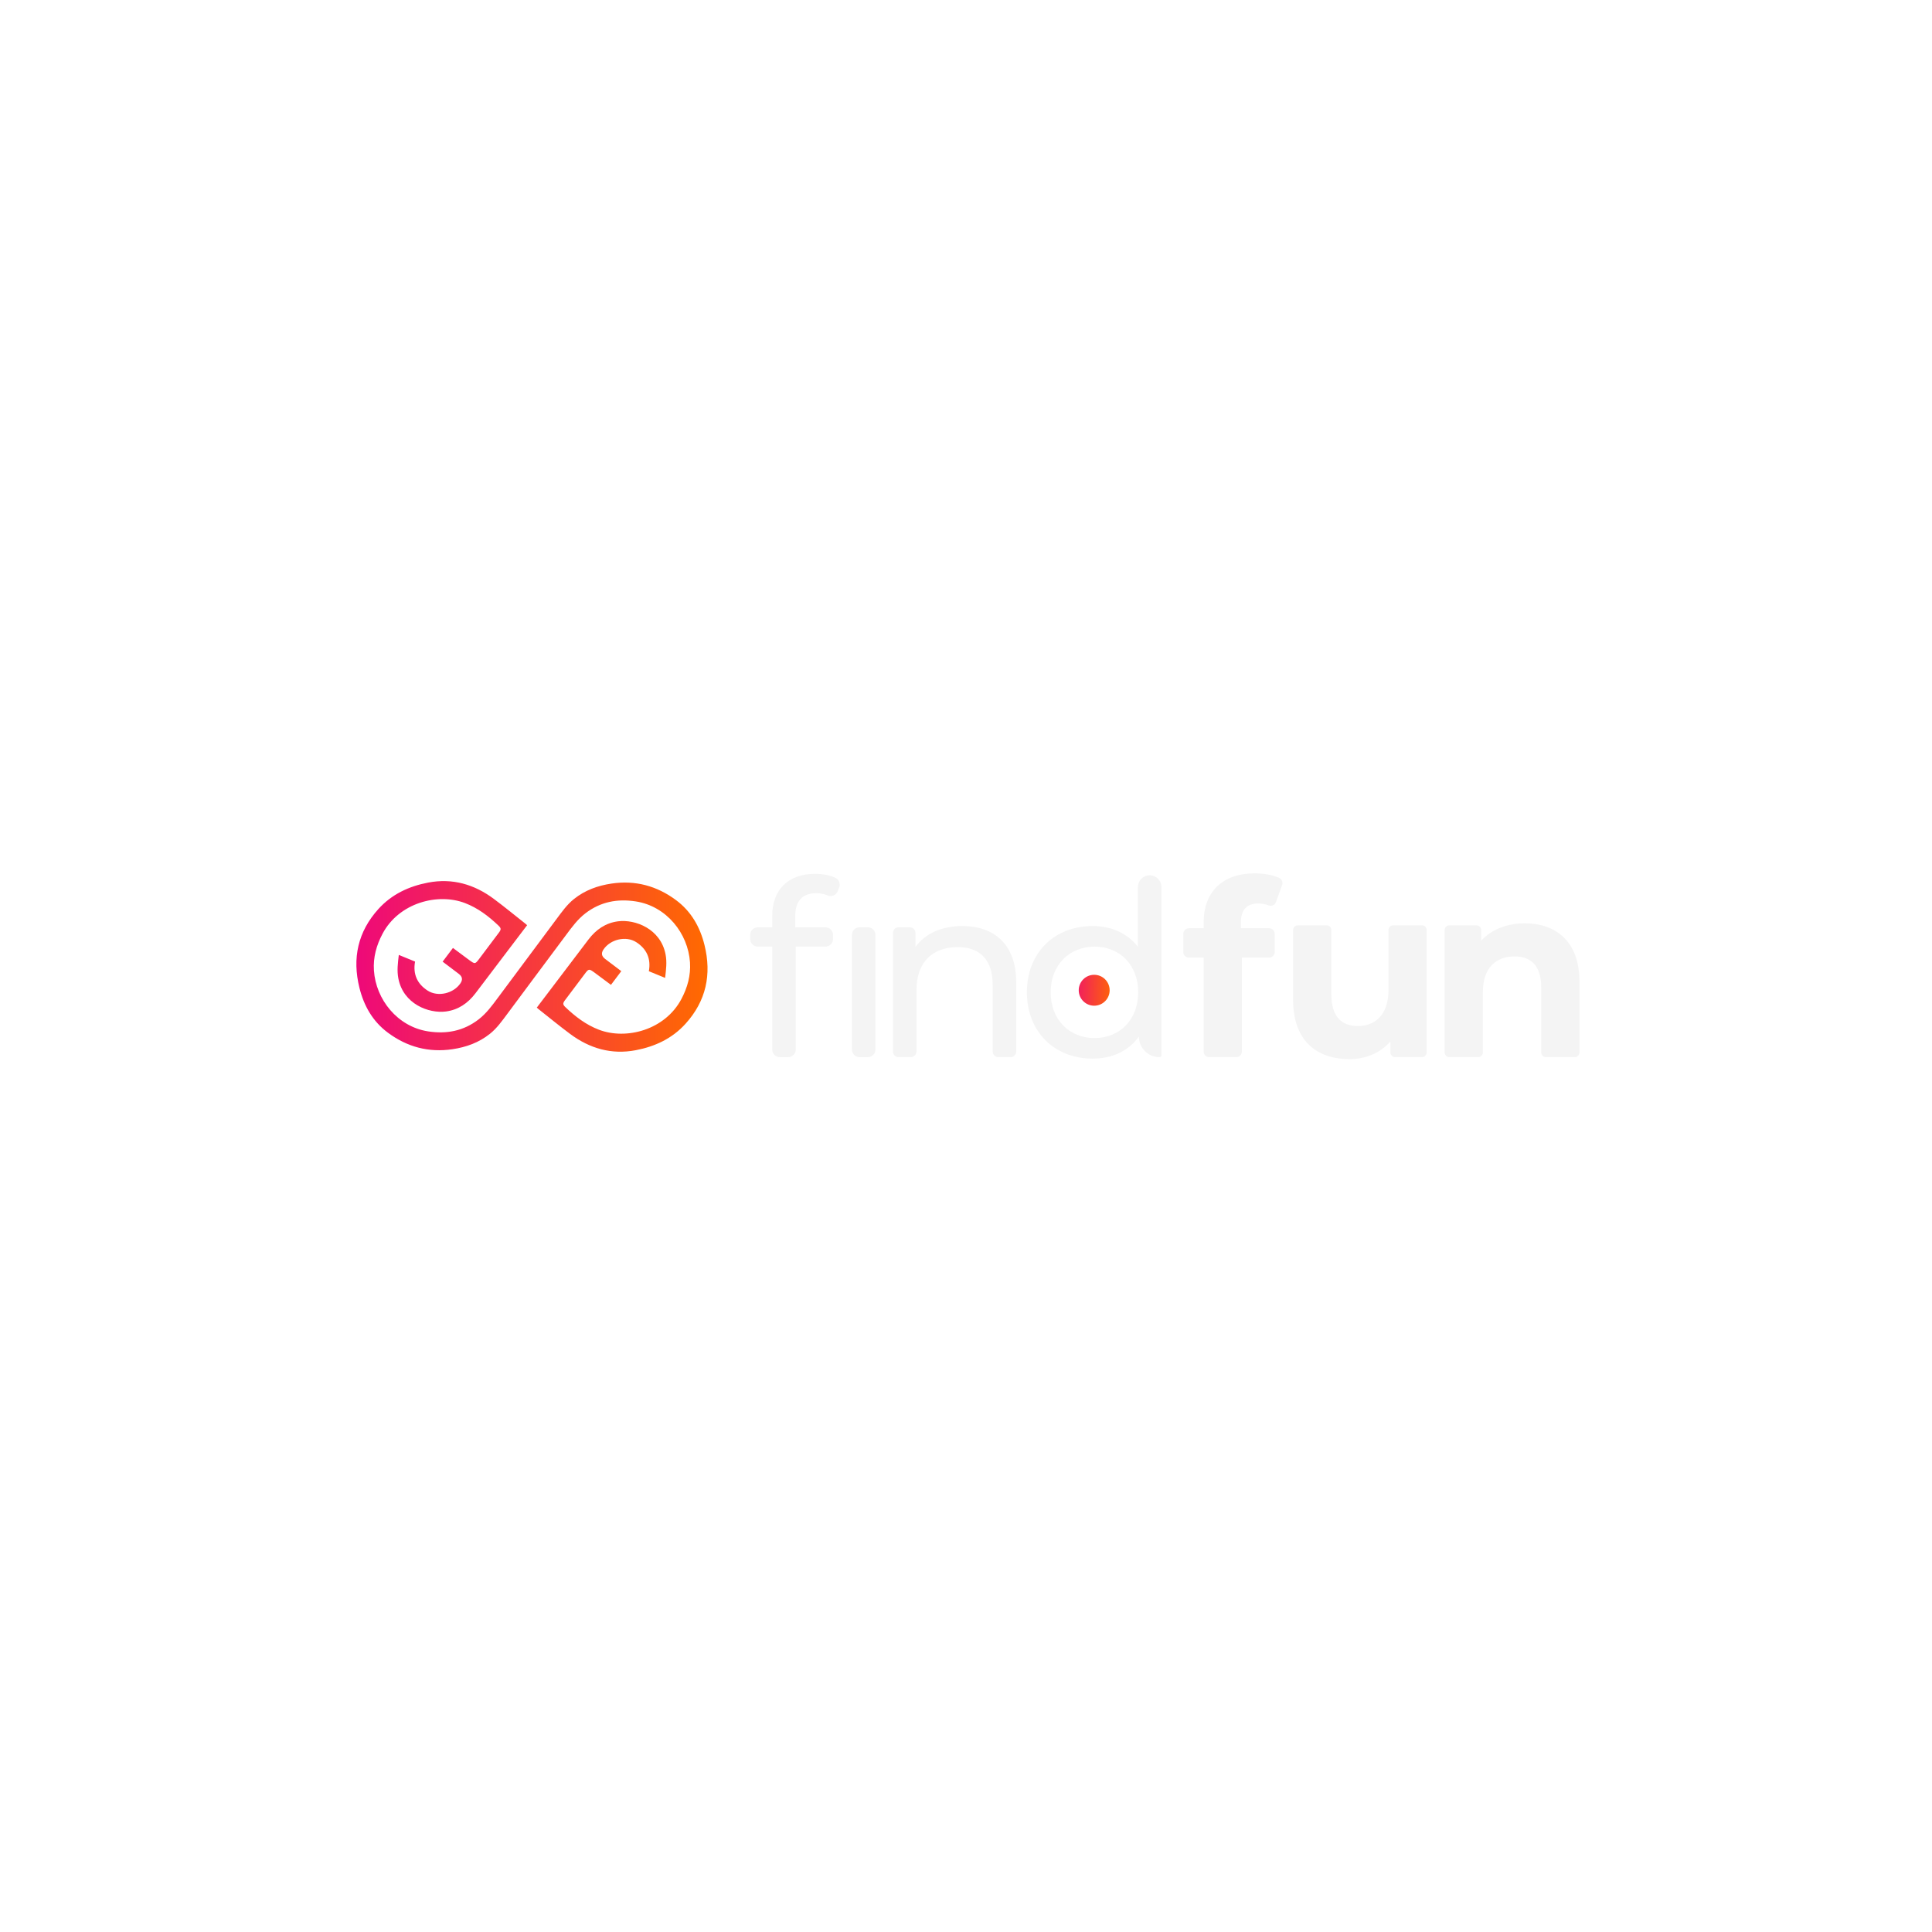
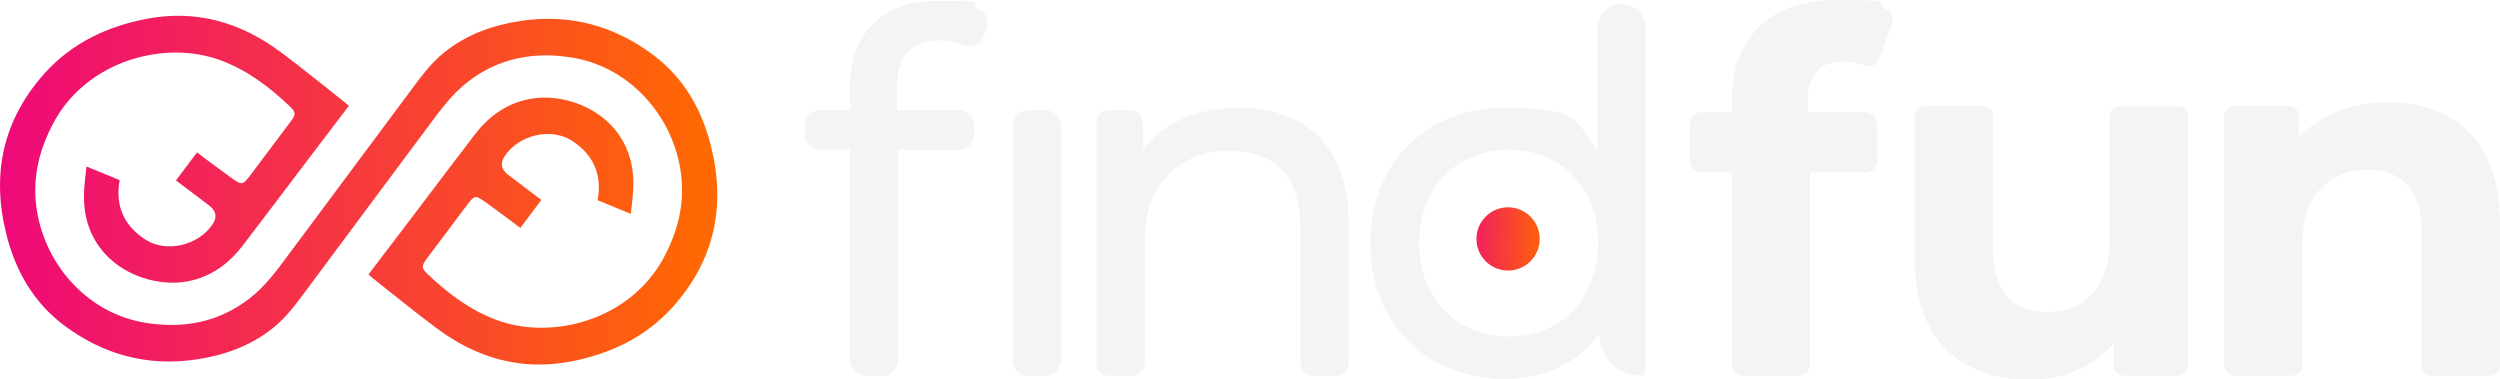
- <svg xmlns="http://www.w3.org/2000/svg" xmlns:xlink="http://www.w3.org/1999/xlink" id="a" data-name="Layer 1" viewBox="0 0 2834.65 2834.65">
+ <svg xmlns="http://www.w3.org/2000/svg" id="a" version="1.1" viewBox="0 0 1794.5 271.8">
  <defs>
    <style>
-       .d {
-         fill: url(#c);
+       .st0 {
+         fill: url(#linear-gradient1);
      }

-       .e {
-         fill: url(#b);
+       .st1 {
+         fill: #f4f4f4;
      }

-       .f {
-         fill: #f4f4f4;
+       .st2 {
+         fill: url(#linear-gradient);
      }
    </style>
-     <linearGradient id="b" data-name="Gradiente sem nome 2" x1="522.88" y1="1417.9" x2="1038.11" y2="1417.9" gradientUnits="userSpaceOnUse">
+     <linearGradient id="linear-gradient" x1="0" y1="135.4" x2="515.2" y2="135.4" gradientTransform="translate(0 271.9) scale(1 -1)" gradientUnits="userSpaceOnUse">
      <stop offset="0" stop-color="#ee0979" />
      <stop offset="1" stop-color="#ff6a00" />
    </linearGradient>
-     <linearGradient id="c" data-name="Gradiente sem nome 2" x1="1565.83" y1="1451.78" x2="1635.53" y2="1453.77" xlink:href="#b" />
+     <linearGradient id="linear-gradient1" x1="1042.9" y1="101.5" x2="1112.6" y2="99.5" gradientTransform="translate(0 271.9) scale(1 -1)" gradientUnits="userSpaceOnUse">
+       <stop offset="0" stop-color="#ee0979" />
+       <stop offset="1" stop-color="#ff6a00" />
+     </linearGradient>
  </defs>
-   <path class="e" d="M783.85,1434.42c-13.14,17.7-26.28,35.41-39.47,53.08-7.76,10.4-15.24,21.06-25.55,29.3-16.14,12.91-34.82,19.63-54.96,22.62-34.99,5.19-66.61-3.29-94.85-24.34-22.24-16.58-35.09-39.29-41.67-65.8-10.75-43.31-2.33-82.2,27.84-115.56,19.57-21.64,44.77-33.4,73.04-38.79,35.65-6.79,67.58,2.56,96.24,23.87,15.9,11.82,31.2,24.45,46.77,36.73.61.48,1.16,1.04,2.14,1.94-10.17,13.4-20.17,26.56-30.16,39.73-15.23,20.08-30.42,40.19-45.69,60.25-11.02,14.47-25.09,24.28-43.42,26.62-24.98,3.18-62.38-10.82-69.65-48.53-2.21-11.46-.73-22.61.68-34.48,8.3,3.4,16.1,6.59,23.85,9.77-3.38,18.57,3.27,32.87,18.54,42.66,15.11,9.68,37.9,4.14,48-10.72,3.67-5.41,2.91-9.88-2.43-13.94-7.82-5.94-15.67-11.84-23.67-17.89,5.14-6.83,10.08-13.39,15.14-20.1,8.01,5.97,15.73,11.82,23.56,17.53,8.96,6.53,8.97,6.45,15.45-2.21,9.44-12.61,18.93-25.18,28.39-37.78,3.52-4.69,3.42-6.49-.7-10.42-14.45-13.75-30.08-25.7-48.97-32.94-40.06-15.36-96.92-.49-121.01,44.93-9,16.97-13.93,34.72-12.65,53.98,2.81,42.44,34.41,82.34,79.5,89.32,27.09,4.19,51.88-.52,73.91-17.44,11.41-8.76,19.77-20.19,28.24-31.59l86.32-115.9c7.76-10.4,15.24-21.06,25.55-29.3,16.14-12.91,34.82-19.63,54.96-22.62,34.99-5.19,66.61,3.29,94.85,24.34,22.24,16.58,35.09,39.29,41.67,65.8,10.75,43.31,2.33,82.2-27.84,115.56-19.57,21.64-44.77,33.4-73.04,38.79-35.65,6.79-67.58-2.56-96.24-23.87-15.9-11.82-31.2-24.45-46.77-36.73-.61-.48-1.16-1.04-2.14-1.94,10.17-13.4,20.17-26.56,30.16-39.73,15.23-20.08,30.42-40.19,45.69-60.25,11.02-14.47,25.09-24.28,43.42-26.62,24.98-3.18,62.38,10.82,69.65,48.53,2.21,11.46.73,22.61-.68,34.48-8.3-3.4-16.1-6.59-23.85-9.77,3.38-18.57-3.27-32.87-18.54-42.66-15.11-9.68-37.9-4.14-48,10.72-3.67,5.41-2.91,9.88,2.43,13.94,7.82,5.94,15.67,11.84,23.67,17.89-5.14,6.83-10.08,13.39-15.14,20.1-8.01-5.97-15.73-11.82-23.56-17.53-8.96-6.53-8.97-6.45-15.45,2.21-9.44,12.61-18.93,25.18-28.39,37.78-3.52,4.69-3.42,6.49.7,10.42,14.45,13.75,30.08,25.7,48.97,32.94,40.06,15.36,96.92.49,121.01-44.93,9-16.97,13.93-34.72,12.65-53.98-2.81-42.44-34.41-82.34-79.5-89.32-27.09-4.19-51.88.52-73.91,17.44-11.41,8.76-19.77,20.19-28.24,31.59l-46.85,62.82Z" />
+   <path class="st2" d="M261,153c-13.1,17.7-26.3,35.4-39.5,53.1-7.8,10.4-15.2,21.1-25.5,29.3-16.1,12.9-34.8,19.6-55,22.6-35,5.2-66.6-3.3-94.8-24.3-22.2-16.6-35.1-39.3-41.7-65.8-10.8-43.3-2.3-82.2,27.8-115.6C51.9,30.7,77.1,18.9,105.3,13.5c35.7-6.8,67.6,2.6,96.2,23.9,15.9,11.8,31.2,24.4,46.8,36.7.6.5,1.2,1,2.1,1.9-10.2,13.4-20.2,26.6-30.2,39.7-15.2,20.1-30.4,40.2-45.7,60.2-11,14.5-25.1,24.3-43.4,26.6-25,3.2-62.4-10.8-69.7-48.5-2.2-11.5-.7-22.6.7-34.5,8.3,3.4,16.1,6.6,23.8,9.8-3.4,18.6,3.3,32.9,18.5,42.7,15.1,9.7,37.9,4.1,48-10.7,3.7-5.4,2.9-9.9-2.4-13.9-7.8-5.9-15.7-11.8-23.7-17.9,5.1-6.8,10.1-13.4,15.1-20.1,8,6,15.7,11.8,23.6,17.5,9,6.5,9,6.4,15.5-2.2,9.4-12.6,18.9-25.2,28.4-37.8,3.5-4.7,3.4-6.5-.7-10.4-14.5-13.8-30.1-25.7-49-32.9-40.1-15.4-96.9-.5-121,44.9-9,17-13.9,34.7-12.7,54,2.8,42.4,34.4,82.3,79.5,89.3,27.1,4.2,51.9-.5,73.9-17.4,11.4-8.8,19.8-20.2,28.2-31.6l86.3-115.9c7.8-10.4,15.2-21.1,25.5-29.3,16.1-12.9,34.8-19.6,55-22.6,35-5.2,66.6,3.3,94.8,24.3,22.2,16.6,35.1,39.3,41.7,65.8,10.8,43.3,2.3,82.2-27.8,115.6-19.6,21.6-44.8,33.4-73,38.8-35.7,6.8-67.6-2.6-96.2-23.9-15.9-11.8-31.2-24.4-46.8-36.7-.6-.5-1.2-1-2.1-1.9,10.2-13.4,20.2-26.6,30.2-39.7,15.2-20.1,30.4-40.2,45.7-60.2,11-14.5,25.1-24.3,43.4-26.6,25-3.2,62.4,10.8,69.7,48.5,2.2,11.5.7,22.6-.7,34.5-8.3-3.4-16.1-6.6-23.8-9.8,3.4-18.6-3.3-32.9-18.5-42.7-15.1-9.7-37.9-4.1-48,10.7-3.7,5.4-2.9,9.9,2.4,13.9,7.8,5.9,15.7,11.8,23.7,17.9-5.1,6.8-10.1,13.4-15.1,20.1-8-6-15.7-11.8-23.6-17.5-9-6.5-9-6.4-15.5,2.2-9.4,12.6-18.9,25.2-28.4,37.8-3.5,4.7-3.4,6.5.7,10.4,14.5,13.8,30.1,25.7,49,32.9,40.1,15.4,96.9.5,121-44.9,9-17,13.9-34.7,12.7-54-2.8-42.4-34.4-82.3-79.5-89.3-27.1-4.2-51.9.5-73.9,17.4-11.4,8.8-19.8,20.2-28.2,31.6l-46.8,62.8h0Z" />
  <g>
    <g>
-       <path class="f" d="M1166.84,1343.95v16.54h44.11c6.22,0,11.27,5.04,11.27,11.27v5.87c0,6.22-5.04,11.27-11.27,11.27h-43.39v150.92c0,6.22-5.04,11.27-11.27,11.27h-11.99c-6.22,0-11.27-5.04-11.27-11.27v-150.92h-21.1c-6.22,0-11.27-5.04-11.27-11.27v-5.87c0-6.22,5.04-11.27,11.27-11.27h21.1v-16.9c0-37.04,22.3-61.49,62.93-61.49,10.48,0,20.78,1.82,29.35,5.58,5.56,2.44,8.18,8.86,5.94,14.5l-2.14,5.39c-2.28,5.74-8.82,8.72-14.52,6.35-5.16-2.15-10.87-3.41-16.83-3.41-20.5,0-30.93,11.51-30.93,33.44Z" />
+       <path class="st1" d="M644,62.6v16.5h44.1c6.2,0,11.3,5,11.3,11.3v5.9c0,6.2-5,11.3-11.3,11.3h-43.4v150.9c0,6.2-5,11.3-11.3,11.3h-12c-6.2,0-11.3-5-11.3-11.3V107.5h-21.1c-6.2,0-11.3-5-11.3-11.3v-5.9c0-6.2,5-11.3,11.3-11.3h21.1v-16.9c0-37,22.3-61.5,62.9-61.5s20.8,1.8,29.3,5.6c5.6,2.4,8.2,8.9,5.9,14.5l-2.1,5.4c-2.3,5.7-8.8,8.7-14.5,6.3-5.2-2.2-10.9-3.4-16.8-3.4-20.5,0-30.9,11.5-30.9,33.4h0Z" />
      <g>
-         <path class="f" d="M1261.21,1360.49h11.99c6.22,0,11.27,5.04,11.27,11.27v168.06c0,6.22-5.04,11.27-11.27,11.27h-11.99c-6.22,0-11.27-5.04-11.27-11.27v-168.06c0-6.22,5.04-11.27,11.27-11.27Z" />
-         <path class="f" d="M1491.01,1441.4v101.32c0,4.62-3.74,8.36-8.36,8.36h-17.8c-4.62,0-8.36-3.74-8.36-8.36v-97.36c0-37.4-18.7-55.74-51.42-55.74-36.68,0-60.41,21.94-60.41,63.29v89.81c0,4.62-3.74,8.36-8.36,8.36h-17.8c-4.62,0-8.36-3.74-8.36-8.36v-173.87c0-4.62,3.74-8.36,8.36-8.36h16.36c4.62,0,8.36,3.74,8.36,8.36v20.41c14.02-19.42,38.48-30.57,68.69-30.57,46.39,0,79.11,26.61,79.11,82.71Z" />
-         <path class="f" d="M1704.12,1301.51v246.69c0,1.59-1.29,2.88-2.88,2.88h0c-16.68,0-30.21-13.52-30.21-30.21h0c-15.46,21.58-39.92,32.36-67.97,32.36-55.74,0-96.38-39.2-96.38-97.45s40.64-97.09,96.38-97.09c26.97,0,50.7,10.07,66.53,30.57v-87.75c0-9.53,7.73-17.26,17.26-17.26h0c9.53,0,17.26,7.73,17.26,17.26ZM1669.96,1455.79c0-40.64-27.69-66.89-64.01-66.89s-64.37,26.25-64.37,66.89,27.69,67.25,64.37,67.25,64.01-26.61,64.01-67.25Z" />
+         <path class="st1" d="M738.3,79.1h12c6.2,0,11.3,5,11.3,11.3v168.1c0,6.2-5,11.3-11.3,11.3h-12c-6.2,0-11.3-5-11.3-11.3V90.4c0-6.2,5-11.3,11.3-11.3Z" />
+         <path class="st1" d="M968.1,160v101.3c0,4.6-3.7,8.4-8.4,8.4h-17.8c-4.6,0-8.4-3.7-8.4-8.4v-97.4c0-37.4-18.7-55.7-51.4-55.7s-60.4,21.9-60.4,63.3v89.8c0,4.6-3.7,8.4-8.4,8.4h-17.8c-4.6,0-8.4-3.7-8.4-8.4V87.5c0-4.6,3.7-8.4,8.4-8.4h16.4c4.6,0,8.4,3.7,8.4,8.4v20.4c14-19.4,38.5-30.6,68.7-30.6,46.4,0,79.1,26.6,79.1,82.7h0Z" />
+         <path class="st1" d="M1181.2,20.1v246.7c0,1.6-1.3,2.9-2.9,2.9h0c-16.7,0-30.2-13.5-30.2-30.2h0c-15.5,21.6-39.9,32.4-68,32.4-55.7,0-96.4-39.2-96.4-97.4s40.6-97.1,96.4-97.1,50.7,10.1,66.5,30.6V20.1c0-9.5,7.7-17.3,17.3-17.3h0c9.5,0,17.3,7.7,17.3,17.3h0ZM1147.1,174.4c0-40.6-27.7-66.9-64-66.9s-64.4,26.2-64.4,66.9,27.7,67.2,64.4,67.2,64-26.6,64-67.2Z" />
      </g>
      <g>
-         <path class="f" d="M1820.66,1361.93h41.35c4.57,0,8.27,3.7,8.27,8.27v26.61c0,4.57-3.7,8.27-8.27,8.27h-39.92v137.73c0,4.57-3.7,8.27-8.27,8.27h-39.56c-4.57,0-8.27-3.7-8.27-8.27v-137.73h-21.58c-4.57,0-8.27-3.7-8.27-8.27v-26.61c0-4.57,3.7-8.27,8.27-8.27h21.58v-8.63c0-43.51,26.61-71.92,74.8-71.92,12.78,0,26.03,2.11,36.14,6.71,3.78,1.72,5.67,6.42,4.25,10.32l-9.21,25.37c-1.57,4.34-6.42,6.28-10.72,4.6-4.57-1.79-9.68-2.77-15.08-2.77-16.54,0-25.53,8.99-25.53,28.05v8.27Z" />
-         <path class="f" d="M2093.24,1364.63v179.43c0,3.88-3.14,7.02-7.02,7.02h-39.19c-3.88,0-7.02-3.14-7.02-7.02v-16c-14.74,16.9-36.32,25.89-60.05,25.89-48.55,0-82.71-27.33-82.71-87.03v-102.3c0-3.88,3.14-7.02,7.02-7.02h42.06c3.88,0,7.02,3.14,7.02,7.02v94.03c0,32.36,14.38,46.75,39.2,46.75s44.59-16.54,44.59-52.14v-88.64c0-3.88,3.14-7.02,7.02-7.02h42.06c3.88,0,7.02,3.14,7.02,7.02Z" />
-         <path class="f" d="M2317.4,1440.32v103.71c0,3.9-3.16,7.05-7.05,7.05h-41.99c-3.9,0-7.05-3.16-7.05-7.05v-95.08c0-31.29-14.38-45.67-39.2-45.67-26.97,0-46.39,16.54-46.39,52.14v88.6c0,3.9-3.16,7.05-7.05,7.05h-41.99c-3.9,0-7.05-3.16-7.05-7.05v-179.36c0-3.9,3.16-7.05,7.05-7.05h39.48c3.9,0,7.05,3.16,7.05,7.05v15.6c15.1-16.54,37.76-25.53,64.01-25.53,45.67,0,80.19,26.61,80.19,85.59Z" />
+         <path class="st1" d="M1297.8,80.6h41.3c4.6,0,8.3,3.7,8.3,8.3v26.6c0,4.6-3.7,8.3-8.3,8.3h-39.9v137.7c0,4.6-3.7,8.3-8.3,8.3h-39.6c-4.6,0-8.3-3.7-8.3-8.3V123.7h-21.6c-4.6,0-8.3-3.7-8.3-8.3v-26.6c0-4.6,3.7-8.3,8.3-8.3h21.6v-8.6c0-43.5,26.6-71.9,74.8-71.9s26,2.1,36.1,6.7c3.8,1.7,5.7,6.4,4.2,10.3l-9.2,25.4c-1.6,4.3-6.4,6.3-10.7,4.6-4.6-1.8-9.7-2.8-15.1-2.8-16.5,0-25.5,9-25.5,28.1v8.3h0Z" />
+         <path class="st1" d="M1570.4,83.2v179.4c0,3.9-3.1,7-7,7h-39.2c-3.9,0-7-3.1-7-7v-16c-14.7,16.9-36.3,25.9-60.1,25.9-48.6,0-82.7-27.3-82.7-87v-102.3c0-3.9,3.1-7,7-7h42.1c3.9,0,7,3.1,7,7v94c0,32.4,14.4,46.8,39.2,46.8s44.6-16.5,44.6-52.1v-88.6c0-3.9,3.1-7,7-7h42.1c3.9,0,7,3.1,7,7h0Z" />
+         <path class="st1" d="M1794.5,158.9v103.7c0,3.9-3.2,7.1-7.1,7.1h-42c-3.9,0-7.1-3.2-7.1-7.1v-95.1c0-31.3-14.4-45.7-39.2-45.7s-46.4,16.5-46.4,52.1v88.6c0,3.9-3.2,7.1-7.1,7.1h-42c-3.9,0-7.1-3.2-7.1-7.1V83.3c0-3.9,3.2-7.1,7.1-7.1h39.5c3.9,0,7.1,3.2,7.1,7.1v15.6c15.1-16.5,37.8-25.5,64-25.5,45.7,0,80.2,26.6,80.2,85.6h0Z" />
      </g>
    </g>
-     <circle class="d" cx="1605.41" cy="1452.91" r="22.68" />
+     <circle class="st0" cx="1082.5" cy="171.5" r="22.7" />
  </g>
</svg>
